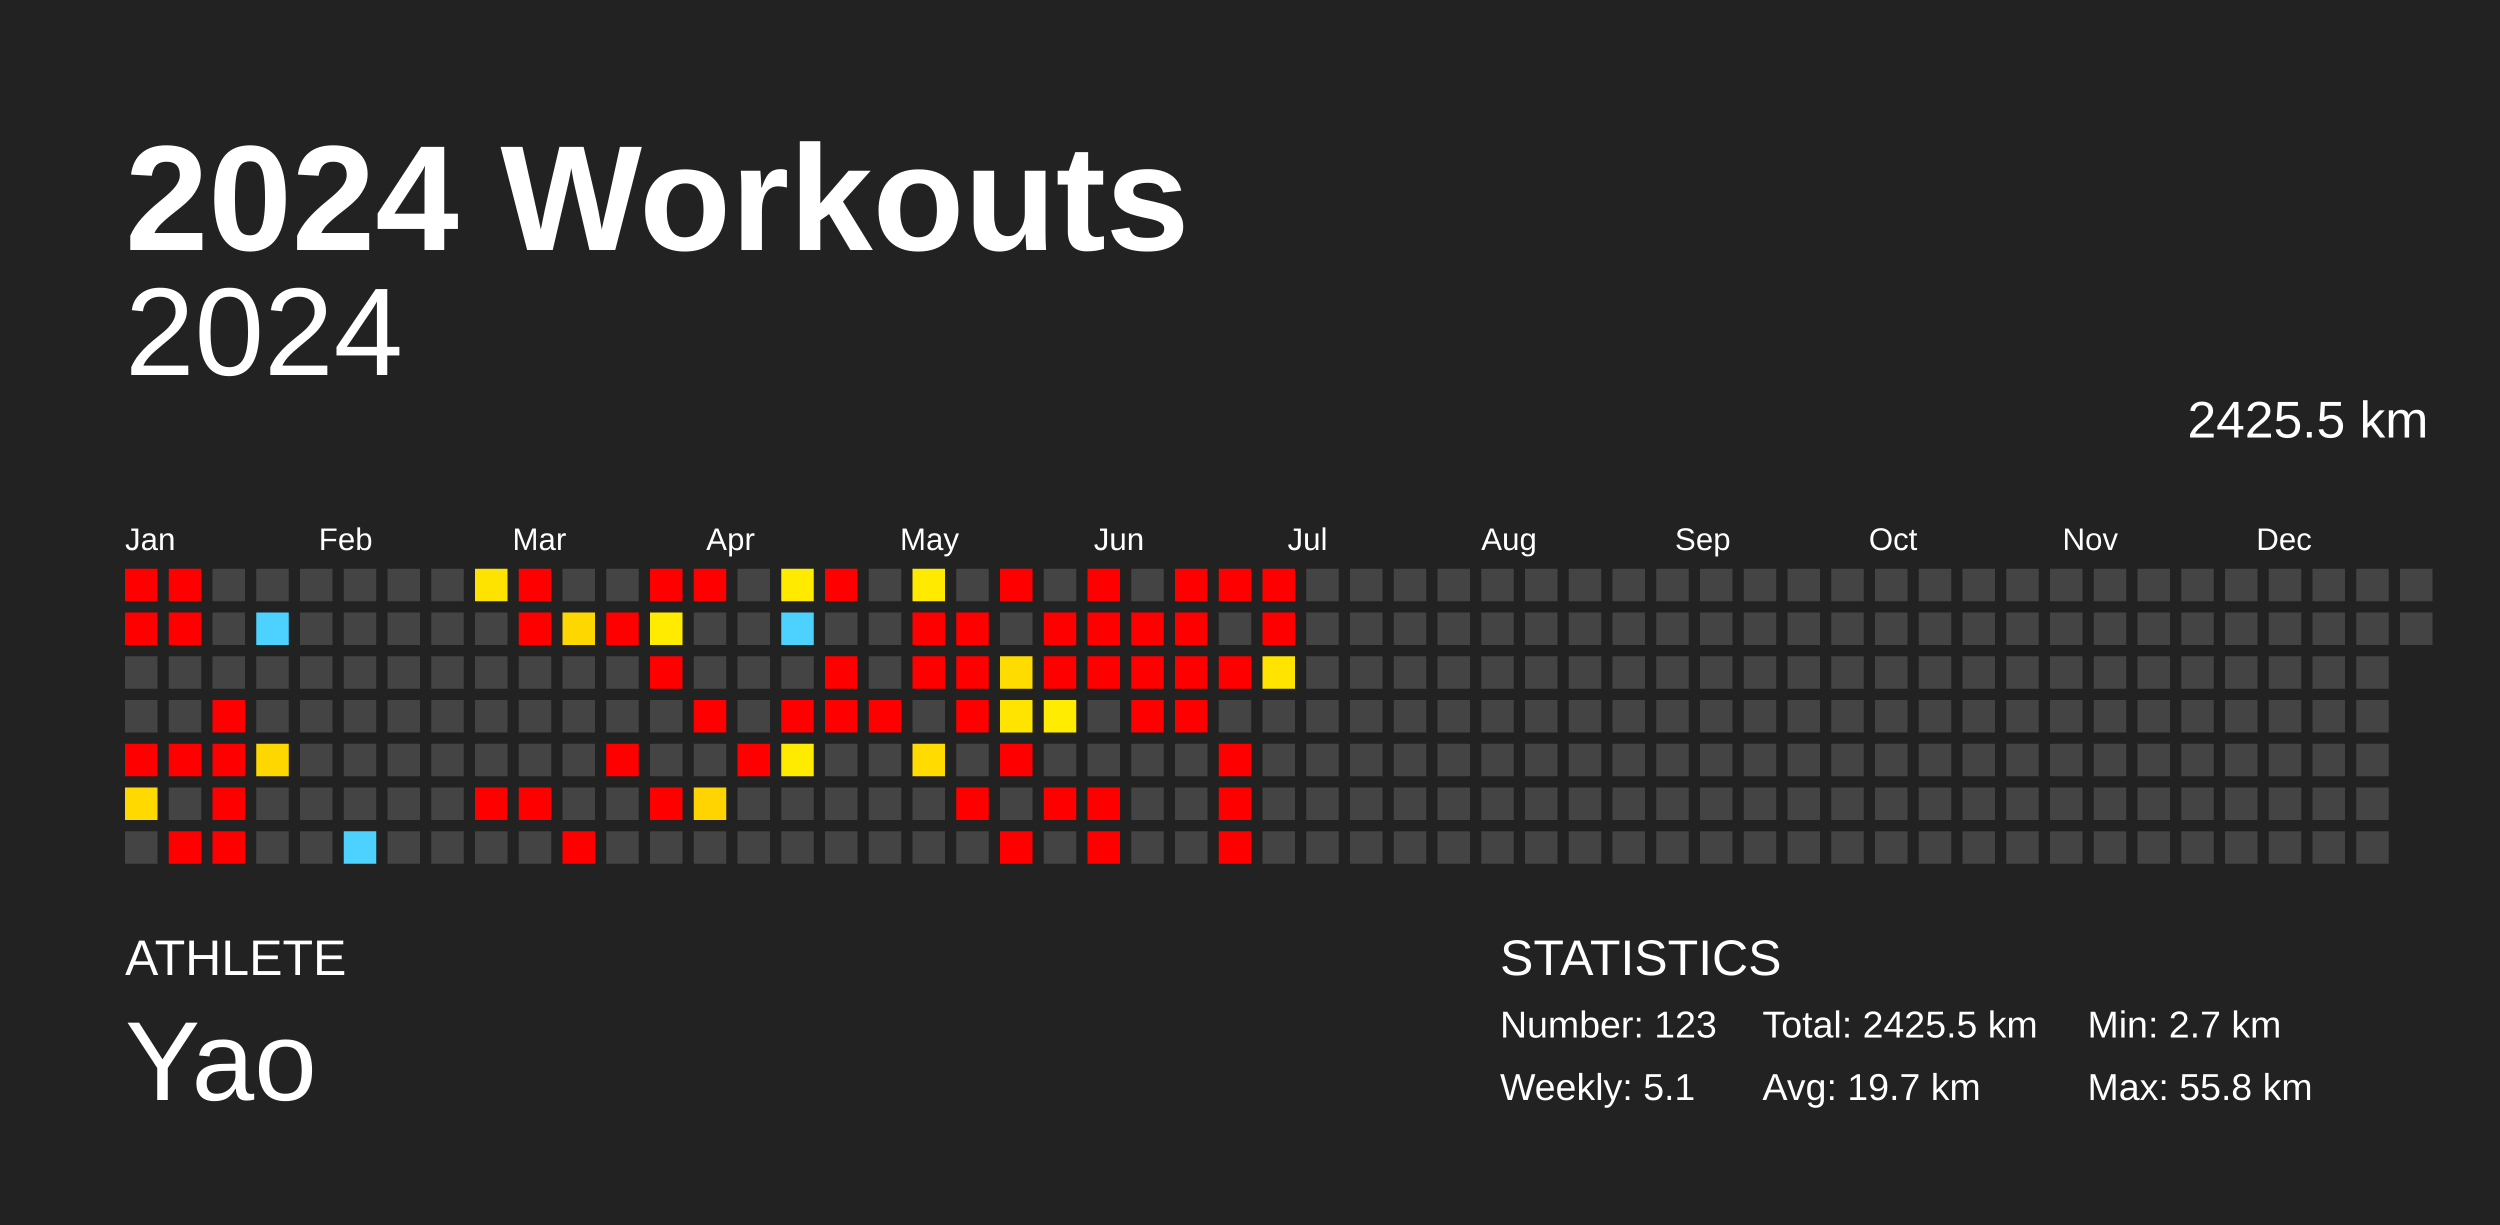
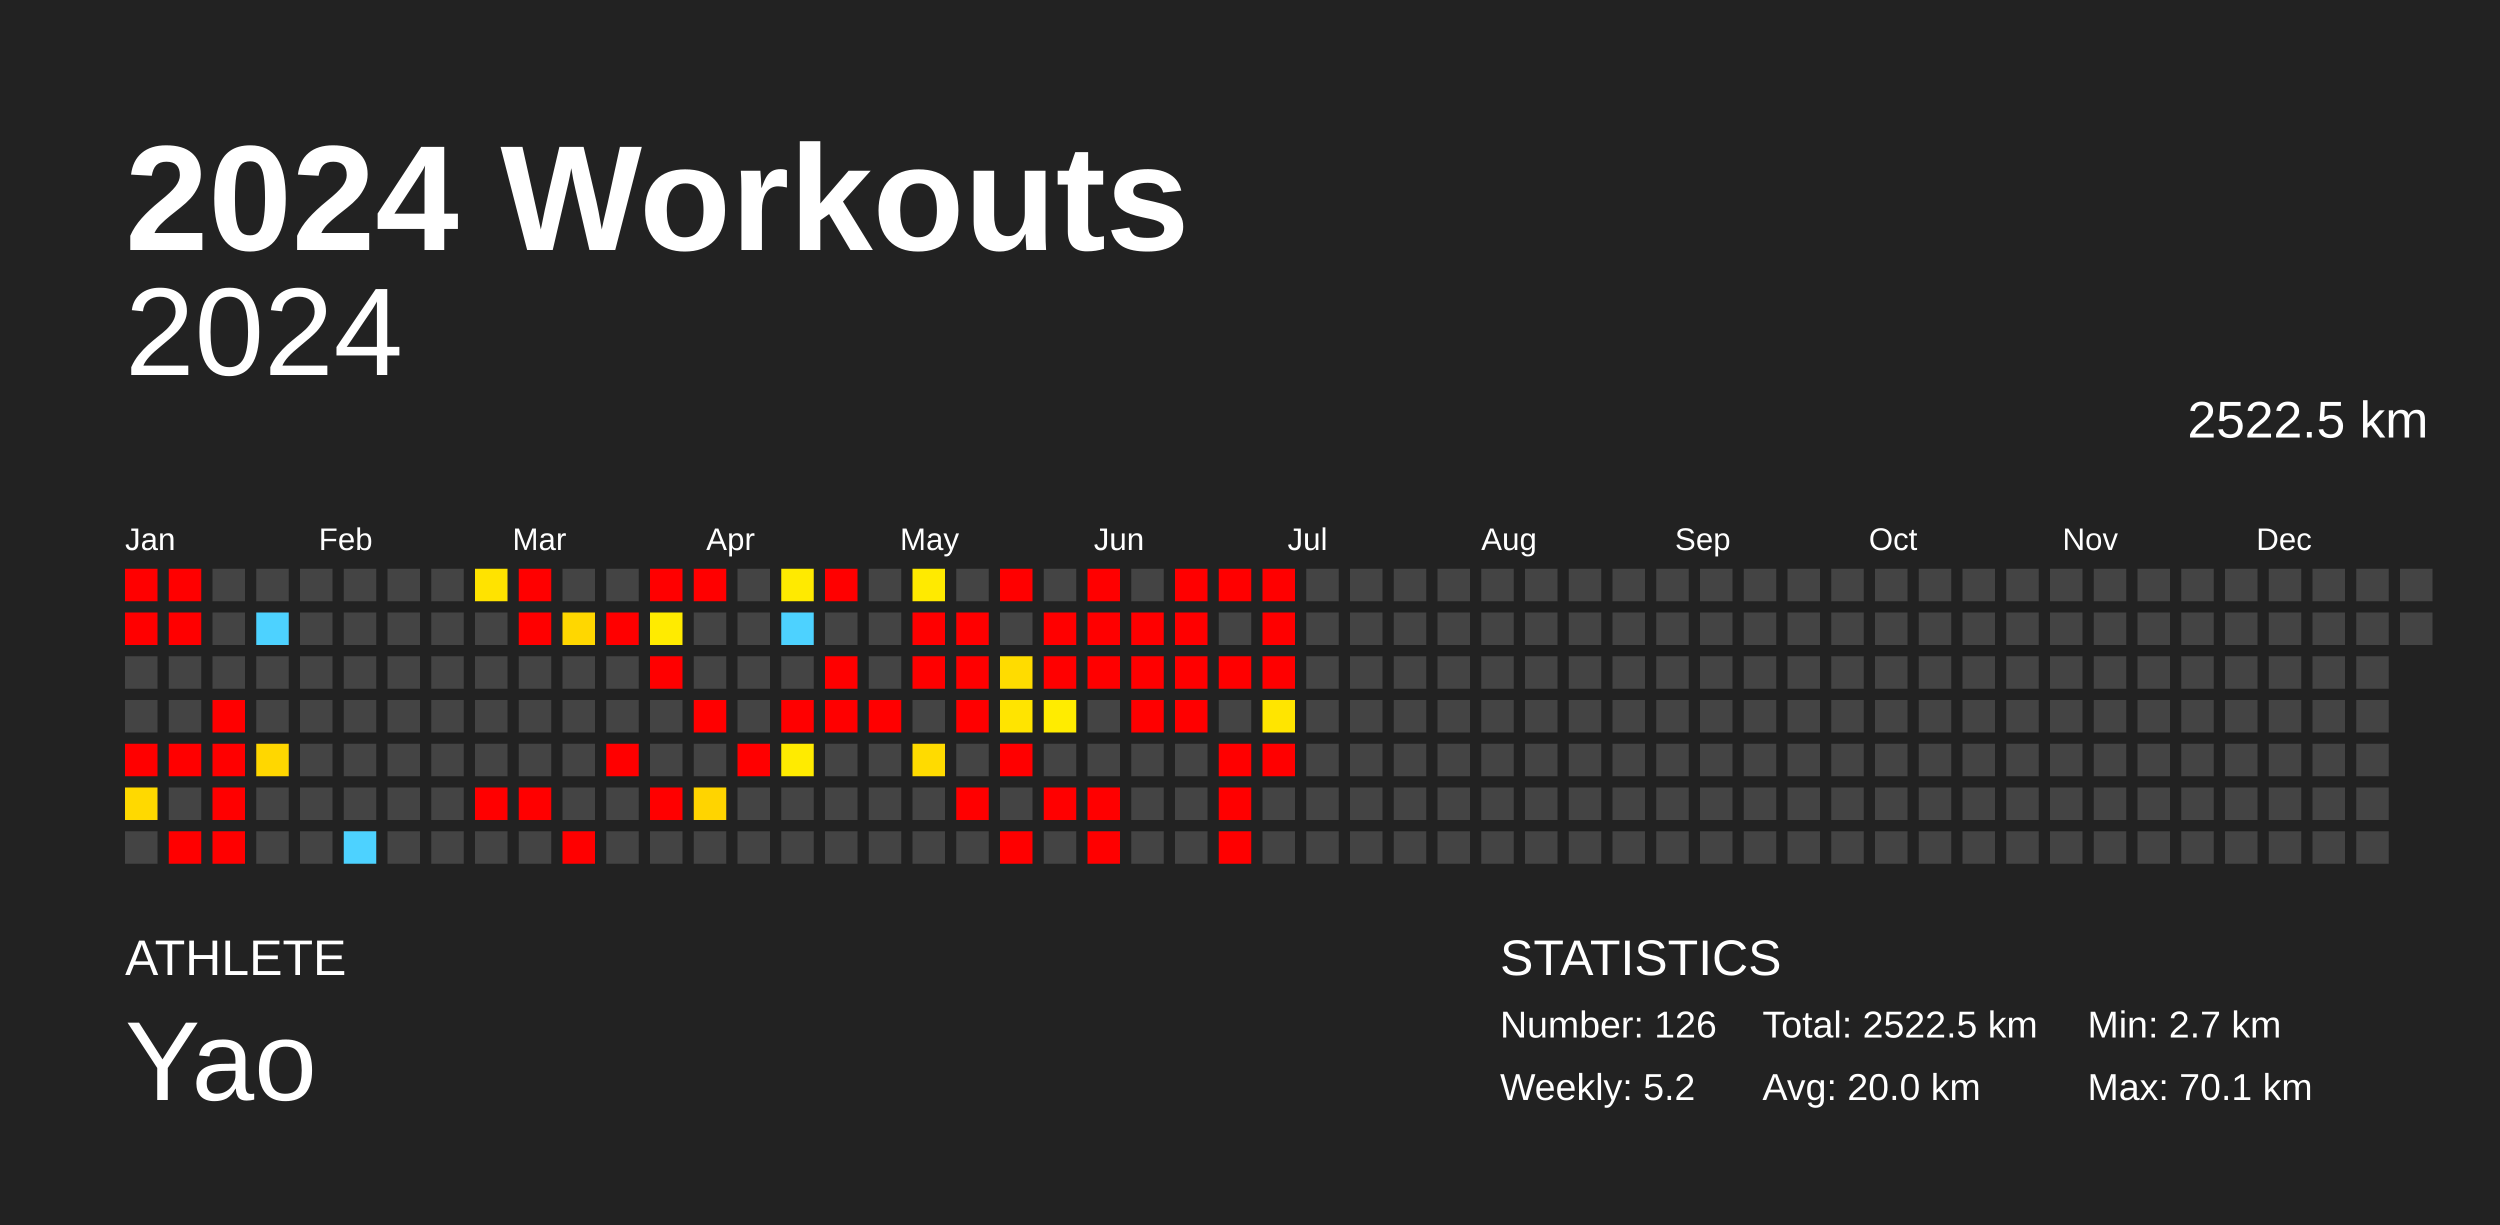
<svg xmlns="http://www.w3.org/2000/svg" baseProfile="full" height="98mm" version="1.1" viewBox="0,0,200,98" width="200mm">
  <defs />
  <rect fill="#222222" height="98" width="200" x="0" y="0" />
  <text fill="#FFFFFF" style="font-size:12px; font-family:Arial; font-weight:bold;" x="10" y="20">2024 Workouts</text>
  <text fill="#FFFFFF" style="font-size:4px; font-family:Arial" x="10" y="78">ATHLETE</text>
  <text fill="#FFFFFF" style="font-size:9px; font-family:Arial" x="10" y="88">Yao</text>
  <text fill="#FFFFFF" style="font-size:4px; font-family:Arial" x="120" y="78">STATISTICS</text>
-   <text fill="#FFFFFF" style="font-size:3px; font-family:Arial" x="120" y="83">Number: 123</text>
-   <text fill="#FFFFFF" style="font-size:3px; font-family:Arial" x="120" y="88">Weekly: 5.1</text>
-   <text fill="#FFFFFF" style="font-size:3px; font-family:Arial" x="141" y="83">Total: 2425.5 km</text>
-   <text fill="#FFFFFF" style="font-size:3px; font-family:Arial" x="141" y="88">Avg: 19.7 km</text>
+   <text fill="#FFFFFF" style="font-size:3px; font-family:Arial" x="120" y="83">Number: 126</text>
+   <text fill="#FFFFFF" style="font-size:3px; font-family:Arial" x="120" y="88">Weekly: 5.2</text>
+   <text fill="#FFFFFF" style="font-size:3px; font-family:Arial" x="141" y="83">Total: 2522.5 km</text>
+   <text fill="#FFFFFF" style="font-size:3px; font-family:Arial" x="141" y="88">Avg: 20.0 km</text>
  <text fill="#FFFFFF" style="font-size:3px; font-family:Arial" x="167" y="83">Min: 2.7 km</text>
-   <text fill="#FFFFFF" style="font-size:3px; font-family:Arial" x="167" y="88">Max: 55.8 km</text>
+   <text fill="#FFFFFF" style="font-size:3px; font-family:Arial" x="167" y="88">Max: 70.1 km</text>
  <text alignment-baseline="hanging" fill="#FFFFFF" style="font-size:10.0px; font-family:Arial;" x="10" y="30">2024</text>
-   <text alignment-baseline="hanging" fill="#FFFFFF" style="font-size:4.125px; font-family:Arial;" x="175" y="35">2425.5 km</text>
+   <text alignment-baseline="hanging" fill="#FFFFFF" style="font-size:4.125px; font-family:Arial;" x="175" y="35">2522.5 km</text>
  <text fill="#FFFFFF" style="font-size:2.5px; font-family:Arial" x="10.0" y="44">Jan</text>
  <text fill="#FFFFFF" style="font-size:2.5px; font-family:Arial" x="25.5" y="44">Feb</text>
  <text fill="#FFFFFF" style="font-size:2.5px; font-family:Arial" x="41.0" y="44">Mar</text>
  <text fill="#FFFFFF" style="font-size:2.5px; font-family:Arial" x="56.5" y="44">Apr</text>
  <text fill="#FFFFFF" style="font-size:2.5px; font-family:Arial" x="72.0" y="44">May</text>
  <text fill="#FFFFFF" style="font-size:2.5px; font-family:Arial" x="87.5" y="44">Jun</text>
  <text fill="#FFFFFF" style="font-size:2.5px; font-family:Arial" x="103.0" y="44">Jul</text>
  <text fill="#FFFFFF" style="font-size:2.5px; font-family:Arial" x="118.5" y="44">Aug</text>
  <text fill="#FFFFFF" style="font-size:2.5px; font-family:Arial" x="134.0" y="44">Sep</text>
  <text fill="#FFFFFF" style="font-size:2.5px; font-family:Arial" x="149.5" y="44">Oct</text>
  <text fill="#FFFFFF" style="font-size:2.5px; font-family:Arial" x="165.0" y="44">Nov</text>
  <text fill="#FFFFFF" style="font-size:2.5px; font-family:Arial" x="180.5" y="44">Dec</text>
  <rect fill="red" height="2.6" width="2.6" x="10.0" y="45.5" />
  <rect fill="red" height="2.6" width="2.6" x="10.0" y="49.0" />
  <rect fill="#444444" height="2.6" width="2.6" x="10.0" y="52.5" />
  <rect fill="#444444" height="2.6" width="2.6" x="10.0" y="56.0" />
  <rect fill="red" height="2.6" width="2.6" x="10.0" y="59.5" />
  <rect fill="#ffd900" height="2.6" width="2.6" x="10.0" y="63.0" />
  <rect fill="#444444" height="2.6" width="2.6" x="10.0" y="66.5" />
  <rect fill="red" height="2.6" width="2.6" x="13.5" y="45.5" />
  <rect fill="red" height="2.6" width="2.6" x="13.5" y="49.0" />
  <rect fill="#444444" height="2.6" width="2.6" x="13.5" y="52.5" />
  <rect fill="#444444" height="2.6" width="2.6" x="13.5" y="56.0" />
  <rect fill="red" height="2.6" width="2.6" x="13.5" y="59.5" />
  <rect fill="#444444" height="2.6" width="2.6" x="13.5" y="63.0" />
  <rect fill="red" height="2.6" width="2.6" x="13.5" y="66.5" />
  <rect fill="#444444" height="2.6" width="2.6" x="17.0" y="45.5" />
  <rect fill="#444444" height="2.6" width="2.6" x="17.0" y="49.0" />
  <rect fill="#444444" height="2.6" width="2.6" x="17.0" y="52.5" />
  <rect fill="red" height="2.6" width="2.6" x="17.0" y="56.0" />
  <rect fill="red" height="2.6" width="2.6" x="17.0" y="59.5" />
  <rect fill="red" height="2.6" width="2.6" x="17.0" y="63.0" />
  <rect fill="red" height="2.6" width="2.6" x="17.0" y="66.5" />
  <rect fill="#444444" height="2.6" width="2.6" x="20.5" y="45.5" />
  <rect fill="#4dd2ff" height="2.6" width="2.6" x="20.5" y="49.0" />
  <rect fill="#444444" height="2.6" width="2.6" x="20.5" y="52.5" />
  <rect fill="#444444" height="2.6" width="2.6" x="20.5" y="56.0" />
  <rect fill="#ffd700" height="2.6" width="2.6" x="20.5" y="59.5" />
  <rect fill="#444444" height="2.6" width="2.6" x="20.5" y="63.0" />
  <rect fill="#444444" height="2.6" width="2.6" x="20.5" y="66.5" />
  <rect fill="#444444" height="2.6" width="2.6" x="24.0" y="45.5" />
  <rect fill="#444444" height="2.6" width="2.6" x="24.0" y="49.0" />
  <rect fill="#444444" height="2.6" width="2.6" x="24.0" y="52.5" />
  <rect fill="#444444" height="2.6" width="2.6" x="24.0" y="56.0" />
  <rect fill="#444444" height="2.6" width="2.6" x="24.0" y="59.5" />
  <rect fill="#444444" height="2.6" width="2.6" x="24.0" y="63.0" />
  <rect fill="#444444" height="2.6" width="2.6" x="24.0" y="66.5" />
  <rect fill="#444444" height="2.6" width="2.6" x="27.5" y="45.5" />
  <rect fill="#444444" height="2.6" width="2.6" x="27.5" y="49.0" />
  <rect fill="#444444" height="2.6" width="2.6" x="27.5" y="52.5" />
  <rect fill="#444444" height="2.6" width="2.6" x="27.5" y="56.0" />
  <rect fill="#444444" height="2.6" width="2.6" x="27.5" y="59.5" />
  <rect fill="#444444" height="2.6" width="2.6" x="27.5" y="63.0" />
  <rect fill="#4dd2ff" height="2.6" width="2.6" x="27.5" y="66.5" />
  <rect fill="#444444" height="2.6" width="2.6" x="31.0" y="45.5" />
  <rect fill="#444444" height="2.6" width="2.6" x="31.0" y="49.0" />
  <rect fill="#444444" height="2.6" width="2.6" x="31.0" y="52.5" />
  <rect fill="#444444" height="2.6" width="2.6" x="31.0" y="56.0" />
  <rect fill="#444444" height="2.6" width="2.6" x="31.0" y="59.5" />
  <rect fill="#444444" height="2.6" width="2.6" x="31.0" y="63.0" />
  <rect fill="#444444" height="2.6" width="2.6" x="31.0" y="66.5" />
  <rect fill="#444444" height="2.6" width="2.6" x="34.5" y="45.5" />
  <rect fill="#444444" height="2.6" width="2.6" x="34.5" y="49.0" />
  <rect fill="#444444" height="2.6" width="2.6" x="34.5" y="52.5" />
  <rect fill="#444444" height="2.6" width="2.6" x="34.5" y="56.0" />
  <rect fill="#444444" height="2.6" width="2.6" x="34.5" y="59.5" />
  <rect fill="#444444" height="2.6" width="2.6" x="34.5" y="63.0" />
  <rect fill="#444444" height="2.6" width="2.6" x="34.5" y="66.5" />
  <rect fill="#ffe300" height="2.6" width="2.6" x="38.0" y="45.5" />
  <rect fill="#444444" height="2.6" width="2.6" x="38.0" y="49.0" />
  <rect fill="#444444" height="2.6" width="2.6" x="38.0" y="52.5" />
  <rect fill="#444444" height="2.6" width="2.6" x="38.0" y="56.0" />
  <rect fill="#444444" height="2.6" width="2.6" x="38.0" y="59.5" />
  <rect fill="red" height="2.6" width="2.6" x="38.0" y="63.0" />
  <rect fill="#444444" height="2.6" width="2.6" x="38.0" y="66.5" />
  <rect fill="red" height="2.6" width="2.6" x="41.5" y="45.5" />
  <rect fill="red" height="2.6" width="2.6" x="41.5" y="49.0" />
  <rect fill="#444444" height="2.6" width="2.6" x="41.5" y="52.5" />
  <rect fill="#444444" height="2.6" width="2.6" x="41.5" y="56.0" />
  <rect fill="#444444" height="2.6" width="2.6" x="41.5" y="59.5" />
  <rect fill="red" height="2.6" width="2.6" x="41.5" y="63.0" />
  <rect fill="#444444" height="2.6" width="2.6" x="41.5" y="66.5" />
  <rect fill="#444444" height="2.6" width="2.6" x="45.0" y="45.5" />
  <rect fill="#ffd700" height="2.6" width="2.6" x="45.0" y="49.0" />
  <rect fill="#444444" height="2.6" width="2.6" x="45.0" y="52.5" />
  <rect fill="#444444" height="2.6" width="2.6" x="45.0" y="56.0" />
  <rect fill="#444444" height="2.6" width="2.6" x="45.0" y="59.5" />
  <rect fill="#444444" height="2.6" width="2.6" x="45.0" y="63.0" />
  <rect fill="red" height="2.6" width="2.6" x="45.0" y="66.5" />
  <rect fill="#444444" height="2.6" width="2.6" x="48.5" y="45.5" />
  <rect fill="red" height="2.6" width="2.6" x="48.5" y="49.0" />
  <rect fill="#444444" height="2.6" width="2.6" x="48.5" y="52.5" />
  <rect fill="#444444" height="2.6" width="2.6" x="48.5" y="56.0" />
  <rect fill="red" height="2.6" width="2.6" x="48.5" y="59.5" />
  <rect fill="#444444" height="2.6" width="2.6" x="48.5" y="63.0" />
  <rect fill="#444444" height="2.6" width="2.6" x="48.5" y="66.5" />
  <rect fill="red" height="2.6" width="2.6" x="52.0" y="45.5" />
  <rect fill="#ffeb00" height="2.6" width="2.6" x="52.0" y="49.0" />
  <rect fill="red" height="2.6" width="2.6" x="52.0" y="52.5" />
  <rect fill="#444444" height="2.6" width="2.6" x="52.0" y="56.0" />
  <rect fill="#444444" height="2.6" width="2.6" x="52.0" y="59.5" />
  <rect fill="red" height="2.6" width="2.6" x="52.0" y="63.0" />
  <rect fill="#444444" height="2.6" width="2.6" x="52.0" y="66.5" />
  <rect fill="red" height="2.6" width="2.6" x="55.5" y="45.5" />
  <rect fill="#444444" height="2.6" width="2.6" x="55.5" y="49.0" />
  <rect fill="#444444" height="2.6" width="2.6" x="55.5" y="52.5" />
  <rect fill="red" height="2.6" width="2.6" x="55.5" y="56.0" />
  <rect fill="#444444" height="2.6" width="2.6" x="55.5" y="59.5" />
  <rect fill="#ffd400" height="2.6" width="2.6" x="55.5" y="63.0" />
  <rect fill="#444444" height="2.6" width="2.6" x="55.5" y="66.5" />
  <rect fill="#444444" height="2.6" width="2.6" x="59.0" y="45.5" />
  <rect fill="#444444" height="2.6" width="2.6" x="59.0" y="49.0" />
  <rect fill="#444444" height="2.6" width="2.6" x="59.0" y="52.5" />
  <rect fill="#444444" height="2.6" width="2.6" x="59.0" y="56.0" />
  <rect fill="red" height="2.6" width="2.6" x="59.0" y="59.5" />
  <rect fill="#444444" height="2.6" width="2.6" x="59.0" y="63.0" />
  <rect fill="#444444" height="2.6" width="2.6" x="59.0" y="66.5" />
  <rect fill="#ffea00" height="2.6" width="2.6" x="62.5" y="45.5" />
  <rect fill="#4dd2ff" height="2.6" width="2.6" x="62.5" y="49.0" />
  <rect fill="#444444" height="2.6" width="2.6" x="62.5" y="52.5" />
  <rect fill="red" height="2.6" width="2.6" x="62.5" y="56.0" />
  <rect fill="#ffeb00" height="2.6" width="2.6" x="62.5" y="59.5" />
  <rect fill="#444444" height="2.6" width="2.6" x="62.5" y="63.0" />
  <rect fill="#444444" height="2.6" width="2.6" x="62.5" y="66.5" />
  <rect fill="red" height="2.6" width="2.6" x="66.0" y="45.5" />
  <rect fill="#444444" height="2.6" width="2.6" x="66.0" y="49.0" />
  <rect fill="red" height="2.6" width="2.6" x="66.0" y="52.5" />
  <rect fill="red" height="2.6" width="2.6" x="66.0" y="56.0" />
  <rect fill="#444444" height="2.6" width="2.6" x="66.0" y="59.5" />
  <rect fill="#444444" height="2.6" width="2.6" x="66.0" y="63.0" />
  <rect fill="#444444" height="2.6" width="2.6" x="66.0" y="66.5" />
  <rect fill="#444444" height="2.6" width="2.6" x="69.5" y="45.5" />
  <rect fill="#444444" height="2.6" width="2.6" x="69.5" y="49.0" />
  <rect fill="#444444" height="2.6" width="2.6" x="69.5" y="52.5" />
  <rect fill="red" height="2.6" width="2.6" x="69.5" y="56.0" />
  <rect fill="#444444" height="2.6" width="2.6" x="69.5" y="59.5" />
  <rect fill="#444444" height="2.6" width="2.6" x="69.5" y="63.0" />
  <rect fill="#444444" height="2.6" width="2.6" x="69.5" y="66.5" />
  <rect fill="#ffea00" height="2.6" width="2.6" x="73.0" y="45.5" />
  <rect fill="red" height="2.6" width="2.6" x="73.0" y="49.0" />
  <rect fill="red" height="2.6" width="2.6" x="73.0" y="52.5" />
  <rect fill="#444444" height="2.6" width="2.6" x="73.0" y="56.0" />
  <rect fill="#ffdb00" height="2.6" width="2.6" x="73.0" y="59.5" />
  <rect fill="#444444" height="2.6" width="2.6" x="73.0" y="63.0" />
  <rect fill="#444444" height="2.6" width="2.6" x="73.0" y="66.5" />
  <rect fill="#444444" height="2.6" width="2.6" x="76.5" y="45.5" />
  <rect fill="red" height="2.6" width="2.6" x="76.5" y="49.0" />
  <rect fill="red" height="2.6" width="2.6" x="76.5" y="52.5" />
  <rect fill="red" height="2.6" width="2.6" x="76.5" y="56.0" />
  <rect fill="#444444" height="2.6" width="2.6" x="76.5" y="59.5" />
  <rect fill="red" height="2.6" width="2.6" x="76.5" y="63.0" />
  <rect fill="#444444" height="2.6" width="2.6" x="76.5" y="66.5" />
  <rect fill="red" height="2.6" width="2.6" x="80.0" y="45.5" />
  <rect fill="#444444" height="2.6" width="2.6" x="80.0" y="49.0" />
  <rect fill="#ffdc00" height="2.6" width="2.6" x="80.0" y="52.5" />
  <rect fill="#ffe400" height="2.6" width="2.6" x="80.0" y="56.0" />
  <rect fill="red" height="2.6" width="2.6" x="80.0" y="59.5" />
  <rect fill="#444444" height="2.6" width="2.6" x="80.0" y="63.0" />
  <rect fill="red" height="2.6" width="2.6" x="80.0" y="66.5" />
  <rect fill="#444444" height="2.6" width="2.6" x="83.5" y="45.5" />
  <rect fill="red" height="2.6" width="2.6" x="83.5" y="49.0" />
  <rect fill="red" height="2.6" width="2.6" x="83.5" y="52.5" />
  <rect fill="#ffec00" height="2.6" width="2.6" x="83.5" y="56.0" />
  <rect fill="#444444" height="2.6" width="2.6" x="83.5" y="59.5" />
  <rect fill="red" height="2.6" width="2.6" x="83.5" y="63.0" />
  <rect fill="#444444" height="2.6" width="2.6" x="83.5" y="66.5" />
  <rect fill="red" height="2.6" width="2.6" x="87.0" y="45.5" />
  <rect fill="red" height="2.6" width="2.6" x="87.0" y="49.0" />
  <rect fill="red" height="2.6" width="2.6" x="87.0" y="52.5" />
  <rect fill="#444444" height="2.6" width="2.6" x="87.0" y="56.0" />
  <rect fill="#444444" height="2.6" width="2.6" x="87.0" y="59.5" />
  <rect fill="red" height="2.6" width="2.6" x="87.0" y="63.0" />
  <rect fill="red" height="2.6" width="2.6" x="87.0" y="66.5" />
  <rect fill="#444444" height="2.6" width="2.6" x="90.5" y="45.5" />
  <rect fill="red" height="2.6" width="2.6" x="90.5" y="49.0" />
  <rect fill="red" height="2.6" width="2.6" x="90.5" y="52.5" />
  <rect fill="red" height="2.6" width="2.6" x="90.5" y="56.0" />
  <rect fill="#444444" height="2.6" width="2.6" x="90.5" y="59.5" />
  <rect fill="#444444" height="2.6" width="2.6" x="90.5" y="63.0" />
  <rect fill="#444444" height="2.6" width="2.6" x="90.5" y="66.5" />
  <rect fill="red" height="2.6" width="2.6" x="94.0" y="45.5" />
  <rect fill="red" height="2.6" width="2.6" x="94.0" y="49.0" />
  <rect fill="red" height="2.6" width="2.6" x="94.0" y="52.5" />
  <rect fill="red" height="2.6" width="2.6" x="94.0" y="56.0" />
  <rect fill="#444444" height="2.6" width="2.6" x="94.0" y="59.5" />
  <rect fill="#444444" height="2.6" width="2.6" x="94.0" y="63.0" />
  <rect fill="#444444" height="2.6" width="2.6" x="94.0" y="66.5" />
  <rect fill="red" height="2.6" width="2.6" x="97.5" y="45.5" />
  <rect fill="#444444" height="2.6" width="2.6" x="97.5" y="49.0" />
  <rect fill="red" height="2.6" width="2.6" x="97.5" y="52.5" />
  <rect fill="#444444" height="2.6" width="2.6" x="97.5" y="56.0" />
  <rect fill="red" height="2.6" width="2.6" x="97.5" y="59.5" />
  <rect fill="red" height="2.6" width="2.6" x="97.5" y="63.0" />
  <rect fill="red" height="2.6" width="2.6" x="97.5" y="66.5" />
  <rect fill="red" height="2.6" width="2.6" x="101.0" y="45.5" />
  <rect fill="red" height="2.6" width="2.6" x="101.0" y="49.0" />
-   <rect fill="#ffe400" height="2.6" width="2.6" x="101.0" y="52.5" />
-   <rect fill="#444444" height="2.6" width="2.6" x="101.0" y="56.0" />
-   <rect fill="#444444" height="2.6" width="2.6" x="101.0" y="59.5" />
+   <rect fill="red" height="2.6" width="2.6" x="101.0" y="52.5" />
+   <rect fill="#ffe500" height="2.6" width="2.6" x="101.0" y="56.0" />
+   <rect fill="red" height="2.6" width="2.6" x="101.0" y="59.5" />
  <rect fill="#444444" height="2.6" width="2.6" x="101.0" y="63.0" />
  <rect fill="#444444" height="2.6" width="2.6" x="101.0" y="66.5" />
  <rect fill="#444444" height="2.6" width="2.6" x="104.5" y="45.5" />
  <rect fill="#444444" height="2.6" width="2.6" x="104.5" y="49.0" />
  <rect fill="#444444" height="2.6" width="2.6" x="104.5" y="52.5" />
  <rect fill="#444444" height="2.6" width="2.6" x="104.5" y="56.0" />
  <rect fill="#444444" height="2.6" width="2.6" x="104.5" y="59.5" />
  <rect fill="#444444" height="2.6" width="2.6" x="104.5" y="63.0" />
  <rect fill="#444444" height="2.6" width="2.6" x="104.5" y="66.5" />
  <rect fill="#444444" height="2.6" width="2.6" x="108.0" y="45.5" />
  <rect fill="#444444" height="2.6" width="2.6" x="108.0" y="49.0" />
  <rect fill="#444444" height="2.6" width="2.6" x="108.0" y="52.5" />
  <rect fill="#444444" height="2.6" width="2.6" x="108.0" y="56.0" />
  <rect fill="#444444" height="2.6" width="2.6" x="108.0" y="59.5" />
  <rect fill="#444444" height="2.6" width="2.6" x="108.0" y="63.0" />
  <rect fill="#444444" height="2.6" width="2.6" x="108.0" y="66.5" />
  <rect fill="#444444" height="2.6" width="2.6" x="111.5" y="45.5" />
  <rect fill="#444444" height="2.6" width="2.6" x="111.5" y="49.0" />
  <rect fill="#444444" height="2.6" width="2.6" x="111.5" y="52.5" />
  <rect fill="#444444" height="2.6" width="2.6" x="111.5" y="56.0" />
  <rect fill="#444444" height="2.6" width="2.6" x="111.5" y="59.5" />
  <rect fill="#444444" height="2.6" width="2.6" x="111.5" y="63.0" />
  <rect fill="#444444" height="2.6" width="2.6" x="111.5" y="66.5" />
  <rect fill="#444444" height="2.6" width="2.6" x="115.0" y="45.5" />
  <rect fill="#444444" height="2.6" width="2.6" x="115.0" y="49.0" />
  <rect fill="#444444" height="2.6" width="2.6" x="115.0" y="52.5" />
  <rect fill="#444444" height="2.6" width="2.6" x="115.0" y="56.0" />
  <rect fill="#444444" height="2.6" width="2.6" x="115.0" y="59.5" />
  <rect fill="#444444" height="2.6" width="2.6" x="115.0" y="63.0" />
  <rect fill="#444444" height="2.6" width="2.6" x="115.0" y="66.5" />
  <rect fill="#444444" height="2.6" width="2.6" x="118.5" y="45.5" />
  <rect fill="#444444" height="2.6" width="2.6" x="118.5" y="49.0" />
  <rect fill="#444444" height="2.6" width="2.6" x="118.5" y="52.5" />
  <rect fill="#444444" height="2.6" width="2.6" x="118.5" y="56.0" />
  <rect fill="#444444" height="2.6" width="2.6" x="118.5" y="59.5" />
  <rect fill="#444444" height="2.6" width="2.6" x="118.5" y="63.0" />
  <rect fill="#444444" height="2.6" width="2.6" x="118.5" y="66.5" />
  <rect fill="#444444" height="2.6" width="2.6" x="122.0" y="45.5" />
  <rect fill="#444444" height="2.6" width="2.6" x="122.0" y="49.0" />
  <rect fill="#444444" height="2.6" width="2.6" x="122.0" y="52.5" />
  <rect fill="#444444" height="2.6" width="2.6" x="122.0" y="56.0" />
  <rect fill="#444444" height="2.6" width="2.6" x="122.0" y="59.5" />
  <rect fill="#444444" height="2.6" width="2.6" x="122.0" y="63.0" />
  <rect fill="#444444" height="2.6" width="2.6" x="122.0" y="66.5" />
  <rect fill="#444444" height="2.6" width="2.6" x="125.5" y="45.5" />
  <rect fill="#444444" height="2.6" width="2.6" x="125.5" y="49.0" />
  <rect fill="#444444" height="2.6" width="2.6" x="125.5" y="52.5" />
  <rect fill="#444444" height="2.6" width="2.6" x="125.5" y="56.0" />
  <rect fill="#444444" height="2.6" width="2.6" x="125.5" y="59.5" />
  <rect fill="#444444" height="2.6" width="2.6" x="125.5" y="63.0" />
  <rect fill="#444444" height="2.6" width="2.6" x="125.5" y="66.5" />
  <rect fill="#444444" height="2.6" width="2.6" x="129.0" y="45.5" />
  <rect fill="#444444" height="2.6" width="2.6" x="129.0" y="49.0" />
  <rect fill="#444444" height="2.6" width="2.6" x="129.0" y="52.5" />
  <rect fill="#444444" height="2.6" width="2.6" x="129.0" y="56.0" />
  <rect fill="#444444" height="2.6" width="2.6" x="129.0" y="59.5" />
  <rect fill="#444444" height="2.6" width="2.6" x="129.0" y="63.0" />
  <rect fill="#444444" height="2.6" width="2.6" x="129.0" y="66.5" />
  <rect fill="#444444" height="2.6" width="2.6" x="132.5" y="45.5" />
  <rect fill="#444444" height="2.6" width="2.6" x="132.5" y="49.0" />
  <rect fill="#444444" height="2.6" width="2.6" x="132.5" y="52.5" />
  <rect fill="#444444" height="2.6" width="2.6" x="132.5" y="56.0" />
  <rect fill="#444444" height="2.6" width="2.6" x="132.5" y="59.5" />
  <rect fill="#444444" height="2.6" width="2.6" x="132.5" y="63.0" />
  <rect fill="#444444" height="2.6" width="2.6" x="132.5" y="66.5" />
  <rect fill="#444444" height="2.6" width="2.6" x="136.0" y="45.5" />
  <rect fill="#444444" height="2.6" width="2.6" x="136.0" y="49.0" />
  <rect fill="#444444" height="2.6" width="2.6" x="136.0" y="52.5" />
  <rect fill="#444444" height="2.6" width="2.6" x="136.0" y="56.0" />
  <rect fill="#444444" height="2.6" width="2.6" x="136.0" y="59.5" />
  <rect fill="#444444" height="2.6" width="2.6" x="136.0" y="63.0" />
  <rect fill="#444444" height="2.6" width="2.6" x="136.0" y="66.5" />
  <rect fill="#444444" height="2.6" width="2.6" x="139.5" y="45.5" />
  <rect fill="#444444" height="2.6" width="2.6" x="139.5" y="49.0" />
  <rect fill="#444444" height="2.6" width="2.6" x="139.5" y="52.5" />
  <rect fill="#444444" height="2.6" width="2.6" x="139.5" y="56.0" />
  <rect fill="#444444" height="2.6" width="2.6" x="139.5" y="59.5" />
  <rect fill="#444444" height="2.6" width="2.6" x="139.5" y="63.0" />
  <rect fill="#444444" height="2.6" width="2.6" x="139.5" y="66.5" />
  <rect fill="#444444" height="2.6" width="2.6" x="143.0" y="45.5" />
  <rect fill="#444444" height="2.6" width="2.6" x="143.0" y="49.0" />
  <rect fill="#444444" height="2.6" width="2.6" x="143.0" y="52.5" />
  <rect fill="#444444" height="2.6" width="2.6" x="143.0" y="56.0" />
  <rect fill="#444444" height="2.6" width="2.6" x="143.0" y="59.5" />
  <rect fill="#444444" height="2.6" width="2.6" x="143.0" y="63.0" />
  <rect fill="#444444" height="2.6" width="2.6" x="143.0" y="66.5" />
  <rect fill="#444444" height="2.6" width="2.6" x="146.5" y="45.5" />
  <rect fill="#444444" height="2.6" width="2.6" x="146.5" y="49.0" />
  <rect fill="#444444" height="2.6" width="2.6" x="146.5" y="52.5" />
  <rect fill="#444444" height="2.6" width="2.6" x="146.5" y="56.0" />
  <rect fill="#444444" height="2.6" width="2.6" x="146.5" y="59.5" />
  <rect fill="#444444" height="2.6" width="2.6" x="146.5" y="63.0" />
  <rect fill="#444444" height="2.6" width="2.6" x="146.5" y="66.5" />
  <rect fill="#444444" height="2.6" width="2.6" x="150.0" y="45.5" />
  <rect fill="#444444" height="2.6" width="2.6" x="150.0" y="49.0" />
  <rect fill="#444444" height="2.6" width="2.6" x="150.0" y="52.5" />
  <rect fill="#444444" height="2.6" width="2.6" x="150.0" y="56.0" />
  <rect fill="#444444" height="2.6" width="2.6" x="150.0" y="59.5" />
  <rect fill="#444444" height="2.6" width="2.6" x="150.0" y="63.0" />
  <rect fill="#444444" height="2.6" width="2.6" x="150.0" y="66.5" />
  <rect fill="#444444" height="2.6" width="2.6" x="153.5" y="45.5" />
  <rect fill="#444444" height="2.6" width="2.6" x="153.5" y="49.0" />
  <rect fill="#444444" height="2.6" width="2.6" x="153.5" y="52.5" />
  <rect fill="#444444" height="2.6" width="2.6" x="153.5" y="56.0" />
  <rect fill="#444444" height="2.6" width="2.6" x="153.5" y="59.5" />
  <rect fill="#444444" height="2.6" width="2.6" x="153.5" y="63.0" />
  <rect fill="#444444" height="2.6" width="2.6" x="153.5" y="66.5" />
  <rect fill="#444444" height="2.6" width="2.6" x="157.0" y="45.5" />
  <rect fill="#444444" height="2.6" width="2.6" x="157.0" y="49.0" />
  <rect fill="#444444" height="2.6" width="2.6" x="157.0" y="52.5" />
  <rect fill="#444444" height="2.6" width="2.6" x="157.0" y="56.0" />
  <rect fill="#444444" height="2.6" width="2.6" x="157.0" y="59.5" />
  <rect fill="#444444" height="2.6" width="2.6" x="157.0" y="63.0" />
  <rect fill="#444444" height="2.6" width="2.6" x="157.0" y="66.5" />
  <rect fill="#444444" height="2.6" width="2.6" x="160.5" y="45.5" />
  <rect fill="#444444" height="2.6" width="2.6" x="160.5" y="49.0" />
  <rect fill="#444444" height="2.6" width="2.6" x="160.5" y="52.5" />
  <rect fill="#444444" height="2.6" width="2.6" x="160.5" y="56.0" />
  <rect fill="#444444" height="2.6" width="2.6" x="160.5" y="59.5" />
  <rect fill="#444444" height="2.6" width="2.6" x="160.5" y="63.0" />
  <rect fill="#444444" height="2.6" width="2.6" x="160.5" y="66.5" />
  <rect fill="#444444" height="2.6" width="2.6" x="164.0" y="45.5" />
  <rect fill="#444444" height="2.6" width="2.6" x="164.0" y="49.0" />
  <rect fill="#444444" height="2.6" width="2.6" x="164.0" y="52.5" />
  <rect fill="#444444" height="2.6" width="2.6" x="164.0" y="56.0" />
  <rect fill="#444444" height="2.6" width="2.6" x="164.0" y="59.5" />
  <rect fill="#444444" height="2.6" width="2.6" x="164.0" y="63.0" />
  <rect fill="#444444" height="2.6" width="2.6" x="164.0" y="66.5" />
  <rect fill="#444444" height="2.6" width="2.6" x="167.5" y="45.5" />
  <rect fill="#444444" height="2.6" width="2.6" x="167.5" y="49.0" />
  <rect fill="#444444" height="2.6" width="2.6" x="167.5" y="52.5" />
  <rect fill="#444444" height="2.6" width="2.6" x="167.5" y="56.0" />
  <rect fill="#444444" height="2.6" width="2.6" x="167.5" y="59.5" />
  <rect fill="#444444" height="2.6" width="2.6" x="167.5" y="63.0" />
  <rect fill="#444444" height="2.6" width="2.6" x="167.5" y="66.5" />
  <rect fill="#444444" height="2.6" width="2.6" x="171.0" y="45.5" />
  <rect fill="#444444" height="2.6" width="2.6" x="171.0" y="49.0" />
  <rect fill="#444444" height="2.6" width="2.6" x="171.0" y="52.5" />
  <rect fill="#444444" height="2.6" width="2.6" x="171.0" y="56.0" />
  <rect fill="#444444" height="2.6" width="2.6" x="171.0" y="59.5" />
  <rect fill="#444444" height="2.6" width="2.6" x="171.0" y="63.0" />
  <rect fill="#444444" height="2.6" width="2.6" x="171.0" y="66.5" />
  <rect fill="#444444" height="2.6" width="2.6" x="174.5" y="45.5" />
  <rect fill="#444444" height="2.6" width="2.6" x="174.5" y="49.0" />
  <rect fill="#444444" height="2.6" width="2.6" x="174.5" y="52.5" />
  <rect fill="#444444" height="2.6" width="2.6" x="174.5" y="56.0" />
  <rect fill="#444444" height="2.6" width="2.6" x="174.5" y="59.5" />
  <rect fill="#444444" height="2.6" width="2.6" x="174.5" y="63.0" />
  <rect fill="#444444" height="2.6" width="2.6" x="174.5" y="66.5" />
  <rect fill="#444444" height="2.6" width="2.6" x="178.0" y="45.5" />
  <rect fill="#444444" height="2.6" width="2.6" x="178.0" y="49.0" />
  <rect fill="#444444" height="2.6" width="2.6" x="178.0" y="52.5" />
  <rect fill="#444444" height="2.6" width="2.6" x="178.0" y="56.0" />
  <rect fill="#444444" height="2.6" width="2.6" x="178.0" y="59.5" />
  <rect fill="#444444" height="2.6" width="2.6" x="178.0" y="63.0" />
  <rect fill="#444444" height="2.6" width="2.6" x="178.0" y="66.5" />
  <rect fill="#444444" height="2.6" width="2.6" x="181.5" y="45.5" />
  <rect fill="#444444" height="2.6" width="2.6" x="181.5" y="49.0" />
  <rect fill="#444444" height="2.6" width="2.6" x="181.5" y="52.5" />
  <rect fill="#444444" height="2.6" width="2.6" x="181.5" y="56.0" />
  <rect fill="#444444" height="2.6" width="2.6" x="181.5" y="59.5" />
  <rect fill="#444444" height="2.6" width="2.6" x="181.5" y="63.0" />
  <rect fill="#444444" height="2.6" width="2.6" x="181.5" y="66.5" />
  <rect fill="#444444" height="2.6" width="2.6" x="185.0" y="45.5" />
  <rect fill="#444444" height="2.6" width="2.6" x="185.0" y="49.0" />
  <rect fill="#444444" height="2.6" width="2.6" x="185.0" y="52.5" />
  <rect fill="#444444" height="2.6" width="2.6" x="185.0" y="56.0" />
  <rect fill="#444444" height="2.6" width="2.6" x="185.0" y="59.5" />
  <rect fill="#444444" height="2.6" width="2.6" x="185.0" y="63.0" />
  <rect fill="#444444" height="2.6" width="2.6" x="185.0" y="66.5" />
  <rect fill="#444444" height="2.6" width="2.6" x="188.5" y="45.5" />
  <rect fill="#444444" height="2.6" width="2.6" x="188.5" y="49.0" />
  <rect fill="#444444" height="2.6" width="2.6" x="188.5" y="52.5" />
  <rect fill="#444444" height="2.6" width="2.6" x="188.5" y="56.0" />
  <rect fill="#444444" height="2.6" width="2.6" x="188.5" y="59.5" />
  <rect fill="#444444" height="2.6" width="2.6" x="188.5" y="63.0" />
  <rect fill="#444444" height="2.6" width="2.6" x="188.5" y="66.5" />
  <rect fill="#444444" height="2.6" width="2.6" x="192.0" y="45.5" />
  <rect fill="#444444" height="2.6" width="2.6" x="192.0" y="49.0" />
</svg>
